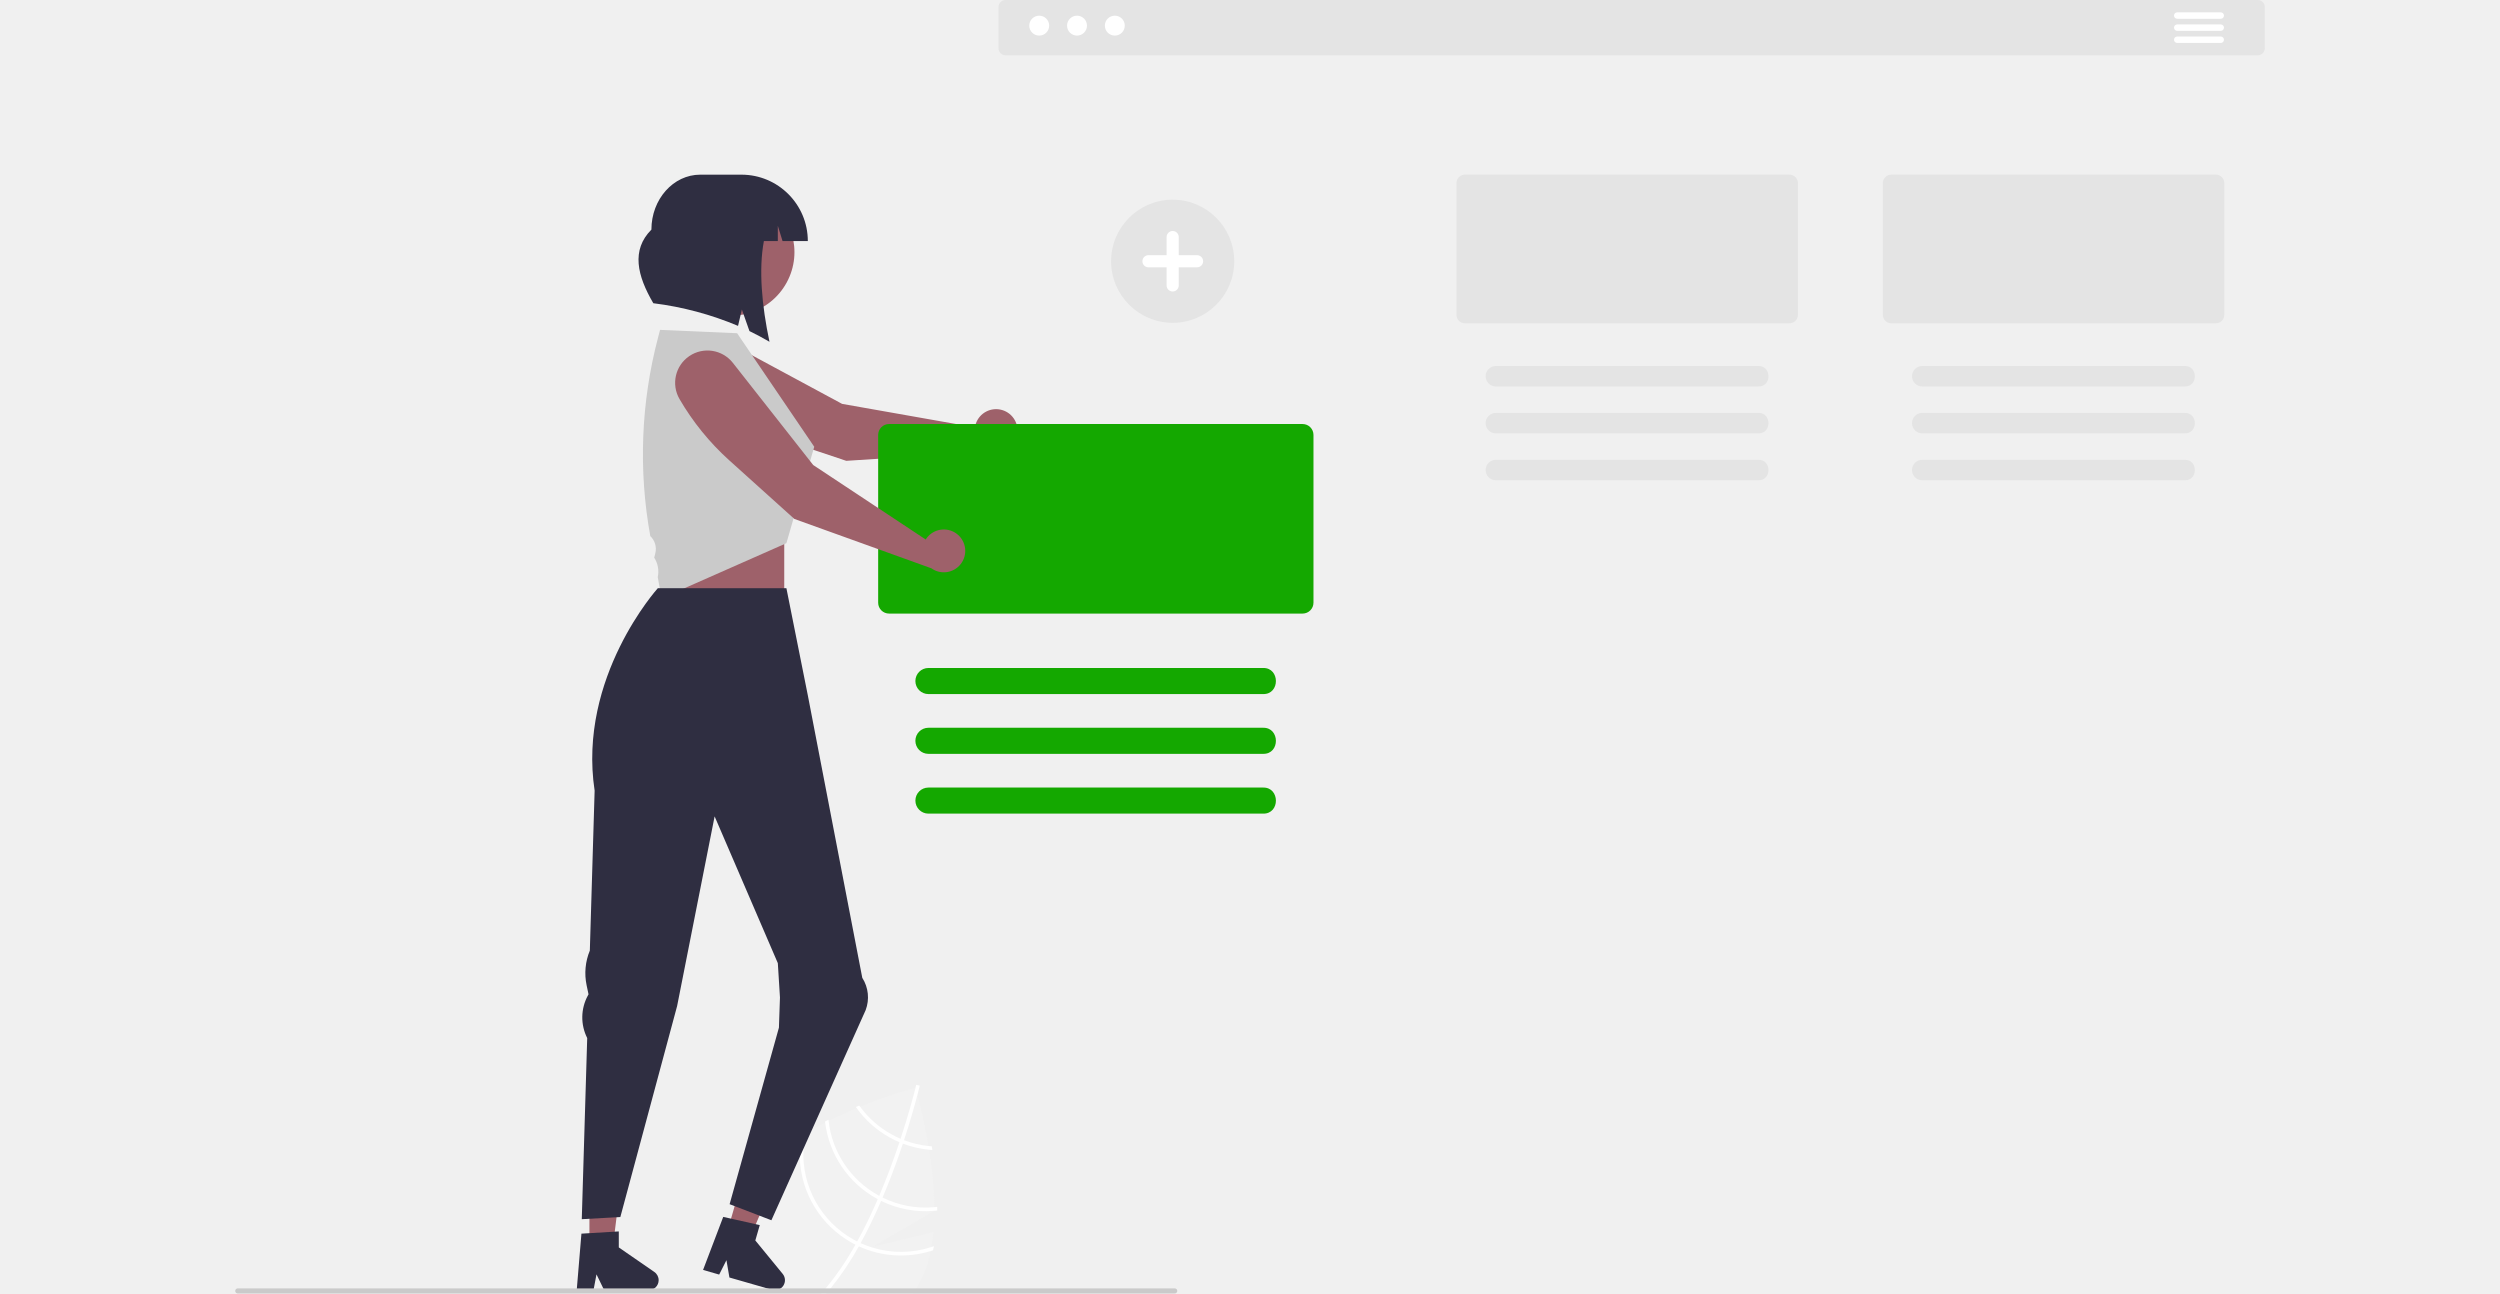
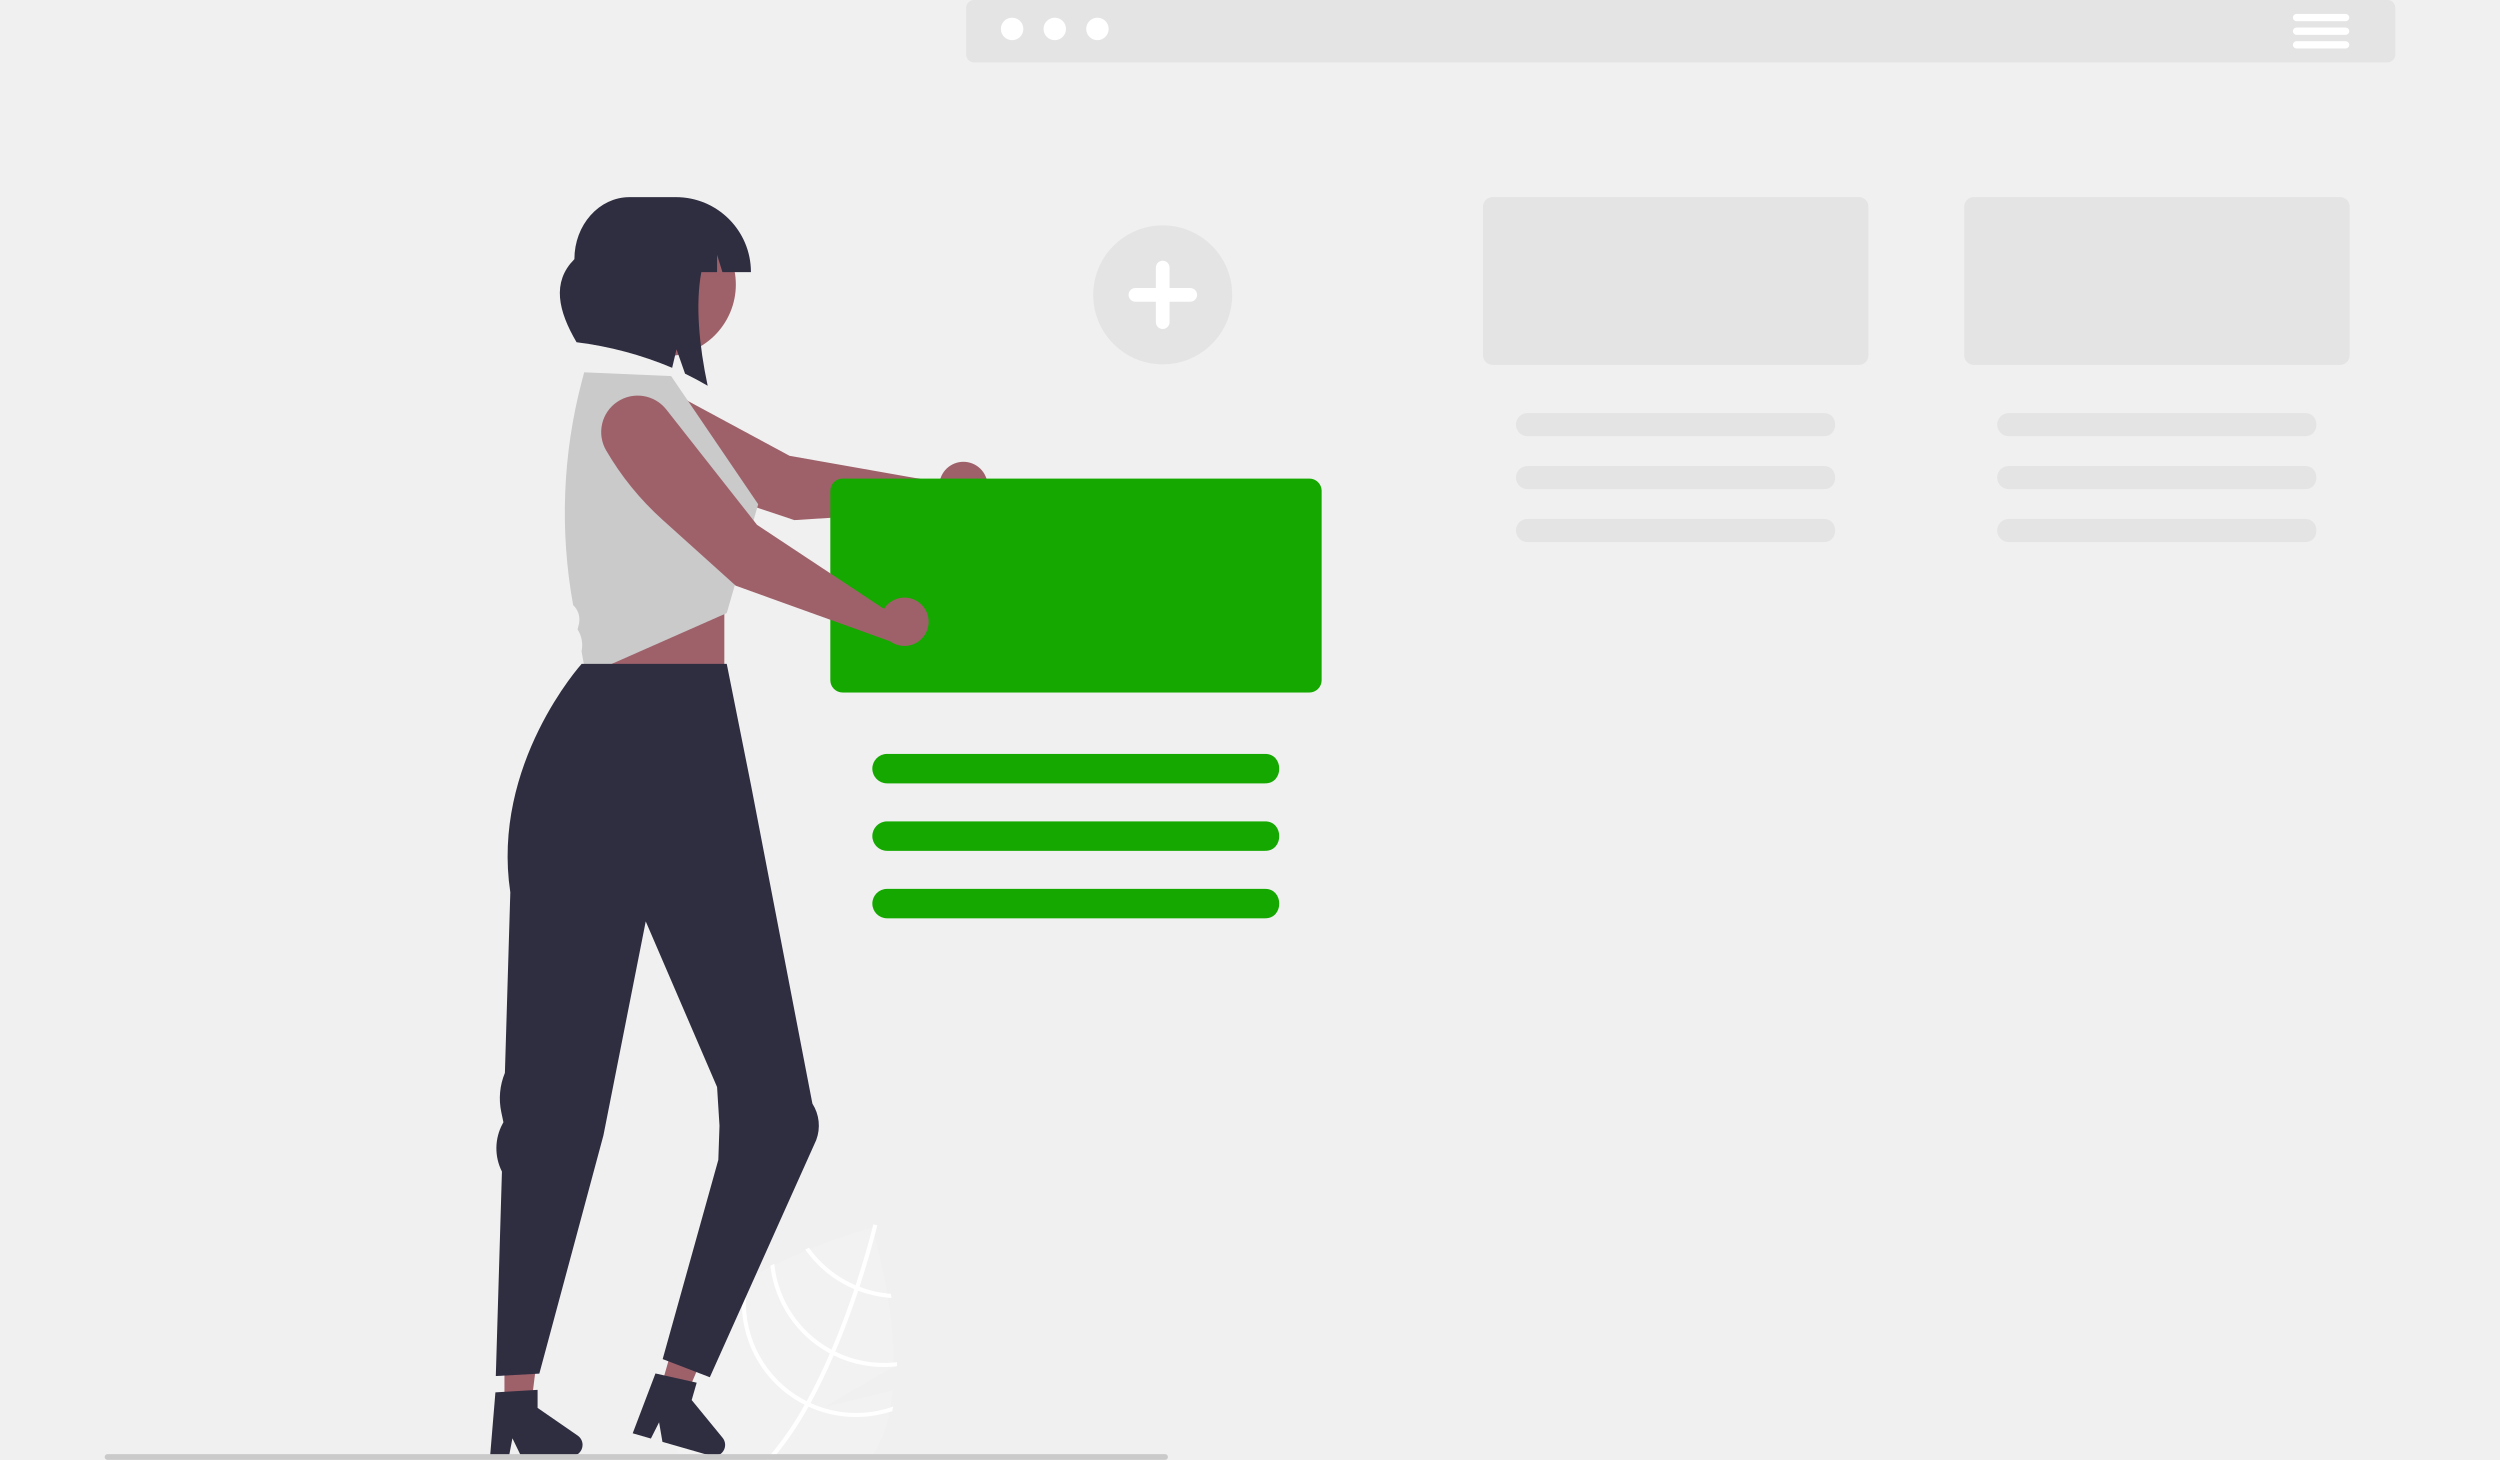
- <svg xmlns="http://www.w3.org/2000/svg" data-name="Layer 1" width="600.941" height="310.92" viewBox="0 0 947.25 603.69">
+ <svg xmlns="http://www.w3.org/2000/svg" data-name="Layer 1" width="600.941" height="350.92" viewBox="0 0 947.25 603.69">
  <path d="M452.655,713.275l-29,16.84,28.59-6.9c-.22,2.36-.52,4.68-.92,6.95-.11.63-.23,1.25-.36,1.87a51.878,51.878,0,0,1-5.25,14.92c-.48.86-.96,1.7-1.46,2.51-.48.82-.98,1.61-1.49,2.38H365.895c-.64-.77-1.25-1.57-1.81-2.38a35.976,35.976,0,0,1-6.18-26.62,44.968,44.968,0,0,1,1.2-5.63,51.568,51.568,0,0,1,1.83-5.57,73.442,73.442,0,0,1,4.41-9.35c3.52-6.34,9.01-12.06,15.48-17.14a108.069,108.069,0,0,1,9.78-6.8q.96-.615,1.95-1.2c1.01-.6,2.02-1.19,3.04-1.76,2.03-1.16,4.08-2.26,6.13-3.3.54-.28,1.07-.55,1.6-.81,4.45-2.22,8.88-4.21,13.1-5.96.53-.22,1.07-.44,1.6-.65a233.308,233.308,0,0,1,25.72-8.81s.03.08.08.25c.13.46.46,1.57.91,3.21,1.25,4.55,3.45,13.23,5.22,23.71.1.57.19,1.15.29,1.73a181.688,181.688,0,0,1,2.45,26.81c.01.56.01,1.11.01,1.67Z" transform="translate(-126.375 -148.155)" fill="#f2f2f2" />
  <path d="M445.865,654.845c-.01.03-.11.52-.34,1.42-.19.75-.45,1.78-.79,3.06-1.17,4.47-3.25,11.96-6.21,20.98-.17.52-.35,1.06-.53,1.6-2.06,6.17-4.51,12.99-7.34,20-.71,1.76-1.42,3.49-2.15,5.18-.22.53-.44,1.05-.67,1.56q-4.65,10.77-9.57,19.71l-.83,1.49a134.524,134.524,0,0,1-13.19,19.62c-.67.82-1.35,1.61-2.04,2.38h-2.32c.7-.77,1.4-1.57,2.08-2.38a132.146,132.146,0,0,0,13.87-20.4c.28-.49.56-.98.83-1.48,3.53-6.41,6.74-13.11,9.61-19.75.23-.51.45-1.03.67-1.56,3.75-8.78,6.9-17.41,9.44-25.01.18-.54.36-1.08.53-1.61,3.7-11.22,6.02-20.02,6.91-23.54.12-.52.22-.93.29-1.21.07-.26.1-.41.11-.44l.81.19h.01Z" transform="translate(-126.375 -148.155)" fill="#fff" />
  <path d="M451.485,683.165c-.51-.03-1.02-.08-1.53-.13a44.996,44.996,0,0,1-11.43-2.73c-.53-.21-1.07-.42-1.61-.65a45.858,45.858,0,0,1-4.28-2.11,45.276,45.276,0,0,1-14.61-12.87c-.13-.17-.26-.35-.38-.52q-.78.33-1.59.66c.12.17.24.34.37.51a46.766,46.766,0,0,0,15.39,13.7,48.307,48.307,0,0,0,4.57,2.24c.53.22,1.07.44,1.61.64a46.891,46.891,0,0,0,12.25,2.86c.5.05,1.01.09,1.51.12C451.665,684.295,451.575,683.725,451.485,683.165Z" transform="translate(-126.375 -148.155)" fill="#fff" />
  <path d="M452.695,711.575a45.37,45.37,0,0,1-24.19-4.49q-.795-.375-1.56-.81a4.233,4.233,0,0,1-.47-.25,45.58,45.58,0,0,1-23.15-34.74c-.02-.17-.04-.35-.06-.52-.54.28-1.08.55-1.61.83.02.17.04.33.07.5a47.226,47.226,0,0,0,23.93,35.41c.2.11.41.23.62.33q.78.42,1.56.81a47.05,47.05,0,0,0,24.82,4.63c.45-.04.9-.09,1.35-.14,0-.57.01-1.13.01-1.7C453.575,711.485,453.135,711.535,452.695,711.575Z" transform="translate(-126.375 -148.155)" fill="#fff" />
  <path d="M451.325,730.165a45.548,45.548,0,0,1-27.75.21,44.468,44.468,0,0,1-5.31-2.02c-.54-.24-1.07-.5-1.6-.77-.57-.28-1.13-.58-1.68-.88a45.675,45.675,0,0,1-23.39-42.39,43.763,43.763,0,0,1,.96-7.16c.03-.16.06-.32.1-.48-.66.41-1.32.82-1.97,1.24-.03.15-.06.29-.08.44a46.771,46.771,0,0,0-.73,9.79,47.253,47.253,0,0,0,24.28,40.03c.56.31,1.12.61,1.68.89.53.27,1.07.53,1.6.78a47.175,47.175,0,0,0,33.53,2.19c.37-.1.74-.22,1.11-.34.15-.64.28-1.28.4-1.92C452.095,729.915,451.715,730.045,451.325,730.165Z" transform="translate(-126.375 -148.155)" fill="#fff" />
  <rect x="200.25" y="246.52" width="56" height="56" fill="#9e616a" />
  <polygon points="165.326 581.214 176.36 581.213 181.608 538.656 165.324 538.657 165.326 581.214" fill="#9e616a" />
  <path d="M321.985,741.805l-16.58-11.45v-7.47l-1.88.11-11.82.71-3.74.22-2.13,25.54-.07.85h7.83l.16-.85,1.24-6.54,3.17,6.54.41.85H319.335a4.679,4.679,0,0,0,4.67-4.66A4.671,4.671,0,0,0,321.985,741.805Z" transform="translate(-126.375 -148.155)" fill="#2f2e41" />
  <polygon points="229.853 574.209 240.457 577.258 257.265 537.81 241.615 533.309 229.853 574.209" fill="#9e616a" />
  <path d="M381.895,742.695l-12.77-15.59,2.07-7.18-1.84-.41-10.25-2.3-1.31-.29-3.65-.82-9.41,24.75,7.52,2.17,3.39-6.72,1.39,8.09,4.74,1.36,12.89,3.71,2.33.67a4.663,4.663,0,0,0,4.9-7.44Z" transform="translate(-126.375 -148.155)" fill="#2f2e41" />
  <path d="M1070.355,148.155H485.895a3.28,3.28,0,0,0-3.27,3.28v19.25a3.28,3.28,0,0,0,3.27,3.28h584.46a3.28,3.28,0,0,0,3.27-3.28v-19.25A3.28,3.28,0,0,0,1070.355,148.155Z" transform="translate(-126.375 -148.155)" fill="#e4e4e4" />
  <circle id="b5b16cf8-67a2-4f26-b1bf-3e43b6764a92" data-name="Ellipse 90" cx="375.249" cy="11.965" r="4.648" fill="#fff" />
  <circle id="b66c556c-a3ce-485d-a169-682ae89102b6" data-name="Ellipse 91" cx="392.89" cy="11.965" r="4.648" fill="#fff" />
  <circle id="b9ccba63-6bb8-47f6-85e8-d2b1a1d873e2" data-name="Ellipse 92" cx="410.533" cy="11.965" r="4.648" fill="#fff" />
  <path d="M1053.065,153.915h-20.31a1.505,1.505,0,1,0,0,3.01h20.31a1.505,1.505,0,1,0,0-3.01Z" transform="translate(-126.375 -148.155)" fill="#fff" />
  <path d="M1053.065,159.555h-20.31a1.505,1.505,0,1,0,0,3.01h20.31a1.505,1.505,0,1,0,0-3.01Z" transform="translate(-126.375 -148.155)" fill="#fff" />
  <path d="M1053.065,165.195h-20.31a1.505,1.505,0,1,0,0,3.01h20.31a1.505,1.505,0,1,0,0-3.01Z" transform="translate(-126.375 -148.155)" fill="#fff" />
  <path d="M1050.755,229.645H899.325a3.99,3.99,0,0,0-3.98,3.98v61.45a3.99,3.99,0,0,0,3.98,3.98h151.43a3.984,3.984,0,0,0,3.98-3.98v-61.45A3.984,3.984,0,0,0,1050.755,229.645Z" transform="translate(-126.375 -148.155)" fill="#e4e4e4" />
  <path d="M1036.335,318.975H913.745a4.775,4.775,0,0,0,0,9.55H1036.335C1042.555,328.615,1042.495,318.885,1036.335,318.975Z" transform="translate(-126.375 -148.155)" fill="#e4e4e4" />
  <path d="M1036.335,340.865H913.745a4.775,4.775,0,0,0,0,9.55H1036.335C1042.555,350.505,1042.495,340.775,1036.335,340.865Z" transform="translate(-126.375 -148.155)" fill="#e4e4e4" />
  <path d="M1036.335,362.755H913.745a4.775,4.775,0,0,0,0,9.55H1036.335C1042.555,372.395,1042.495,362.665,1036.335,362.755Z" transform="translate(-126.375 -148.155)" fill="#e4e4e4" />
  <path d="M851.755,229.645H700.325a3.99,3.99,0,0,0-3.98,3.98v61.45a3.99,3.99,0,0,0,3.98,3.98H851.755a3.984,3.984,0,0,0,3.98-3.98v-61.45A3.984,3.984,0,0,0,851.755,229.645Z" transform="translate(-126.375 -148.155)" fill="#e4e4e4" />
  <path d="M837.335,318.975H714.745a4.775,4.775,0,0,0,0,9.55H837.335C843.555,328.615,843.495,318.885,837.335,318.975Z" transform="translate(-126.375 -148.155)" fill="#e4e4e4" />
  <path d="M837.335,340.865H714.745a4.775,4.775,0,0,0,0,9.55H837.335C843.555,350.505,843.495,340.775,837.335,340.865Z" transform="translate(-126.375 -148.155)" fill="#e4e4e4" />
  <path d="M837.335,362.755H714.745a4.775,4.775,0,0,0,0,9.55H837.335C843.555,372.395,843.495,362.665,837.335,362.755Z" transform="translate(-126.375 -148.155)" fill="#e4e4e4" />
  <path d="M472.043,345.862a10.024,10.024,0,0,0-.423,1.747l-62.004-10.96-53.408-28.799a15.08,15.08,0,0,0-16.097,25.418l0,0A118.971,118.971,0,0,0,372.847,350.264l38.72,12.969,67.821-4.347a9.997,9.997,0,1,0-7.345-13.024Z" transform="translate(-126.375 -148.155)" fill="#9e616a" />
  <path d="M624.555,346.055h-193.02a5.087,5.087,0,0,0-5.08,5.08v78.31a5.087,5.087,0,0,0,5.08,5.08h193.02A5.085,5.085,0,0,0,629.625,429.445v-78.31A5.085,5.085,0,0,0,624.555,346.055Z" transform="translate(-126.375 -148.155)" fill="#14a800" />
  <path d="M606.175,459.915H449.915a6.09,6.09,0,0,0,0,12.18H606.175C614.105,472.205,614.025,459.805,606.175,459.915Z" transform="translate(-126.375 -148.155)" fill="#14a800" />
  <path d="M606.175,487.815H449.915a6.09,6.09,0,0,0,0,12.18H606.175C614.105,500.105,614.025,487.705,606.175,487.815Z" transform="translate(-126.375 -148.155)" fill="#14a800" />
  <path d="M606.175,515.725H449.915a6.085,6.085,0,1,0,0,12.17H606.175C614.105,528.005,614.025,515.615,606.175,515.725Z" transform="translate(-126.375 -148.155)" fill="#14a800" />
  <circle cx="357.654" cy="265.793" r="29.729" transform="translate(-173.4942 303.9727) rotate(-61.33683)" fill="#9e616a" />
  <path d="M362.625,229.675H343.421c-12.59,0-22.796,11.482-22.796,25.646-9.5,9.539-6.649,21.489.889,34.354a149.225,149.225,0,0,1,39.541,10.576l1.792-7.654,3.536,10.081q4.717,2.285,9.354,4.998c-3.608-16.951-5.093-33.863-2.616-47H379.625v-7.118l2.208,7.118h11.792V260.675A31,31,0,0,0,362.625,229.675Z" transform="translate(-126.375 -148.155)" fill="#2f2e41" />
  <path d="M360.625,303.675,324.67,302.116l-.967,3.674a213.669,213.669,0,0,0-3.599,92.57l0,0h0a8.242,8.242,0,0,1,2.345,8.007l-.516,2.059.048.075a12.062,12.062,0,0,1,1.601,9.005v0l1.798,9.902L383.625,401.675l13-45Z" transform="translate(-126.375 -148.155)" fill="#cacaca" />
  <path d="M449.732,398.519a10.024,10.024,0,0,0-1.084,1.434L396.144,365.196l-37.51-47.694a15.08,15.08,0,0,0-24.891,16.9l0,0a118.971,118.971,0,0,0,23.253,28.631l30.346,27.323,63.937,23.035a9.997,9.997,0,1,0-1.548-14.872Z" transform="translate(-126.375 -148.155)" fill="#9e616a" />
  <path d="M563.908,298.82a28.735,28.735,0,1,1,28.735-28.735A28.735,28.735,0,0,1,563.908,298.82Z" transform="translate(-126.375 -148.155)" fill="#e4e4e4" />
  <path d="M575.247,267.25h-8.504v-8.504a2.835,2.835,0,0,0-5.669,0V267.25h-8.504a2.835,2.835,0,0,0,0,5.669h8.504v8.504a2.835,2.835,0,0,0,5.669,0v-8.504h8.504a2.835,2.835,0,1,0,0-5.669Z" transform="translate(-126.375 -148.155)" fill="#fff" />
  <path d="M420.614,619.614a16.874,16.874,0,0,0-1.57-15.088L393.625,472.675l-10-50h-60s-37.5,41.5-29.5,94.5l-2.239,74.64a27.448,27.448,0,0,0-1.503,16.186l.891,4.222-.344.636a21.334,21.334,0,0,0-.269,19.772L288.125,717.175l18-1,26.5-98.5,17.5-88.5,29.5,68.5,1,16-.485,14.103L357.125,710.175l19.5,7.5Z" transform="translate(-126.375 -148.155)" fill="#2f2e41" />
  <path d="M566.055,750.655a1.193,1.193,0,0,1-1.19,1.19H127.565a1.19,1.19,0,0,1,0-2.38H564.865A1.187,1.187,0,0,1,566.055,750.655Z" transform="translate(-126.375 -148.155)" fill="#cacaca" />
</svg>
